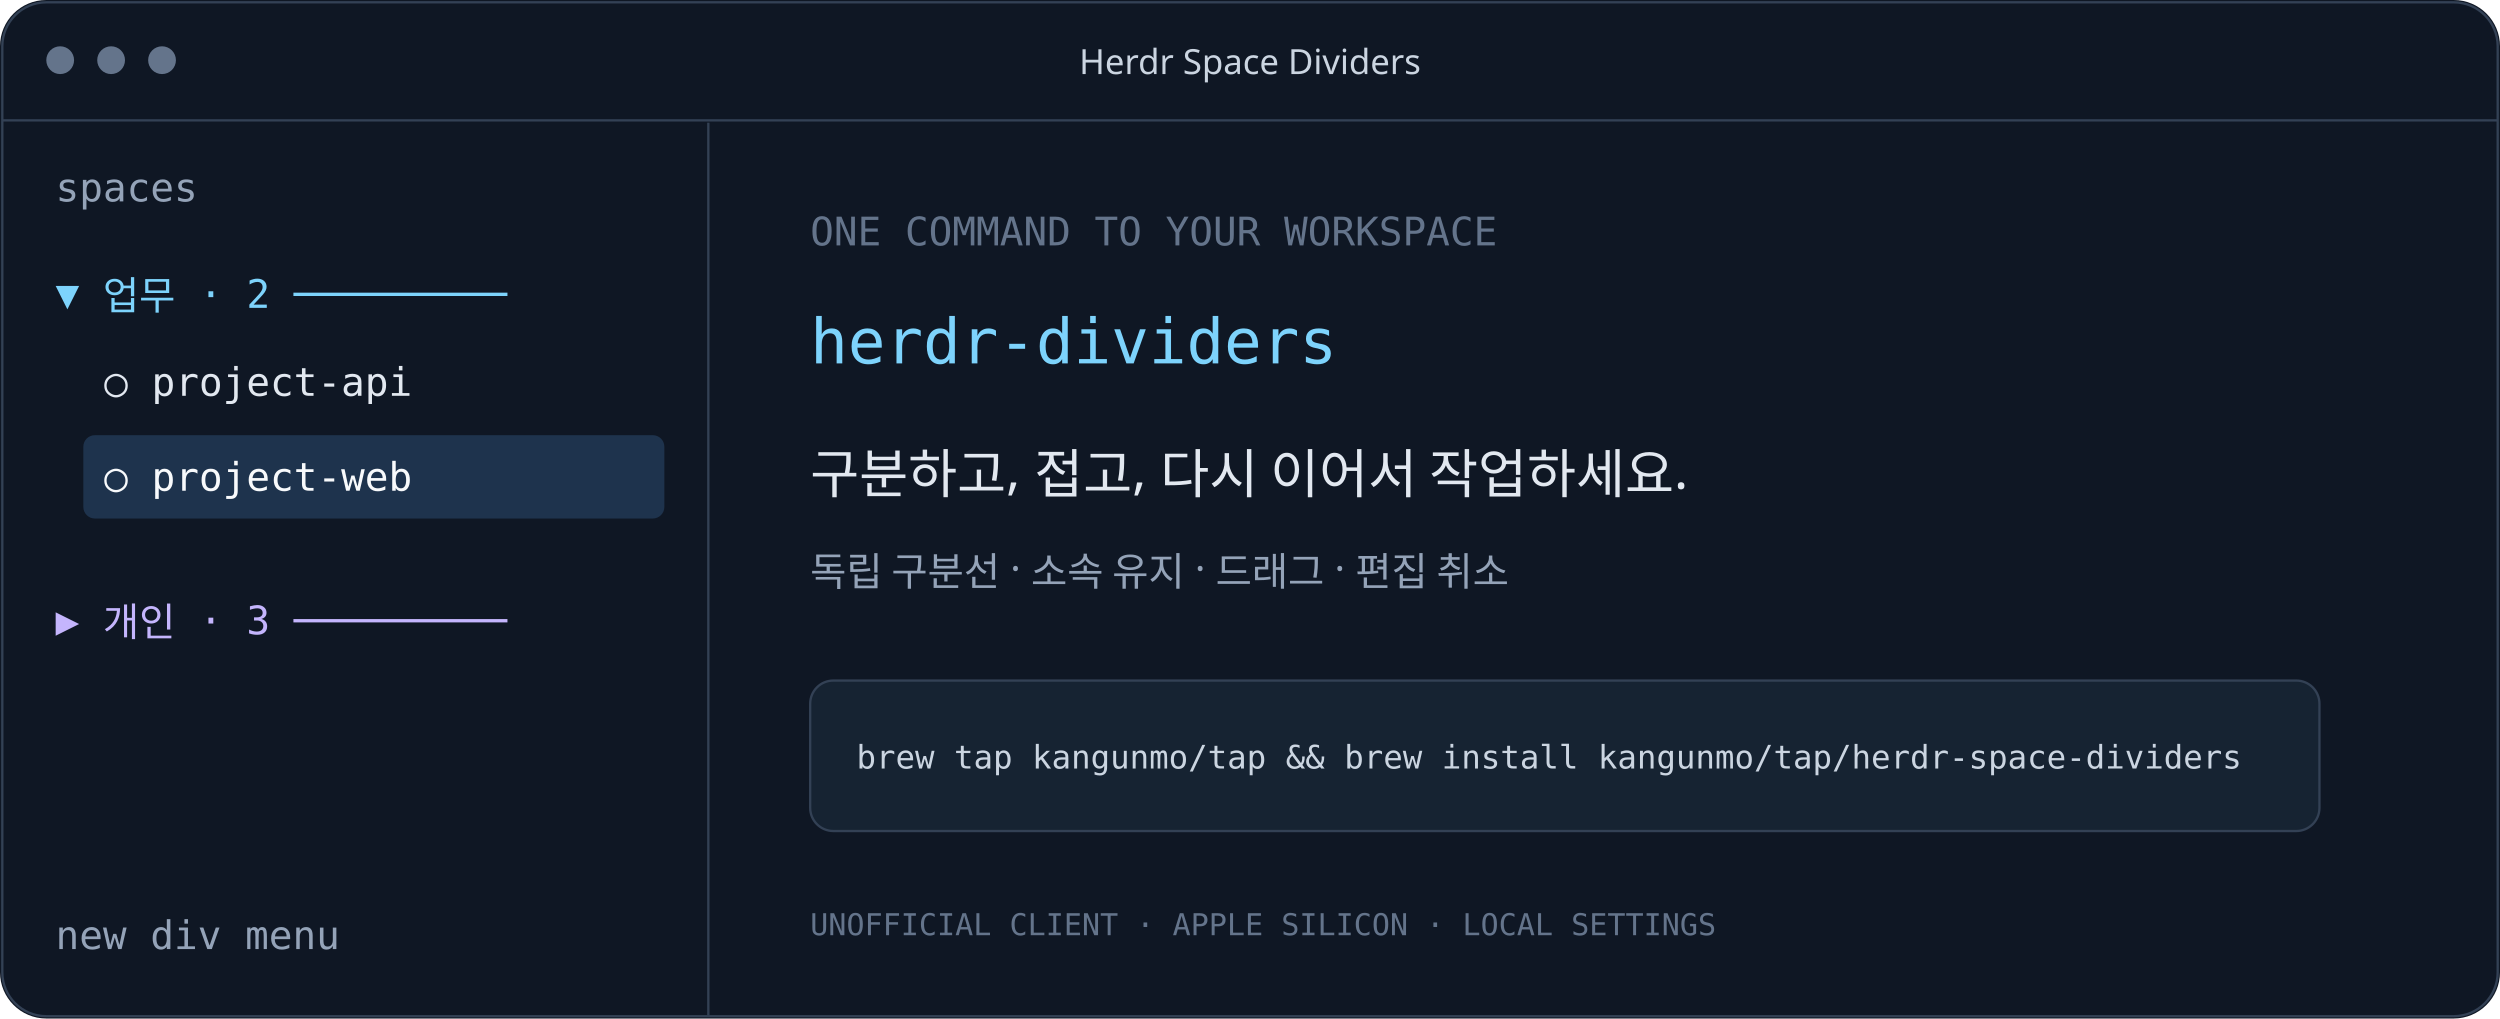
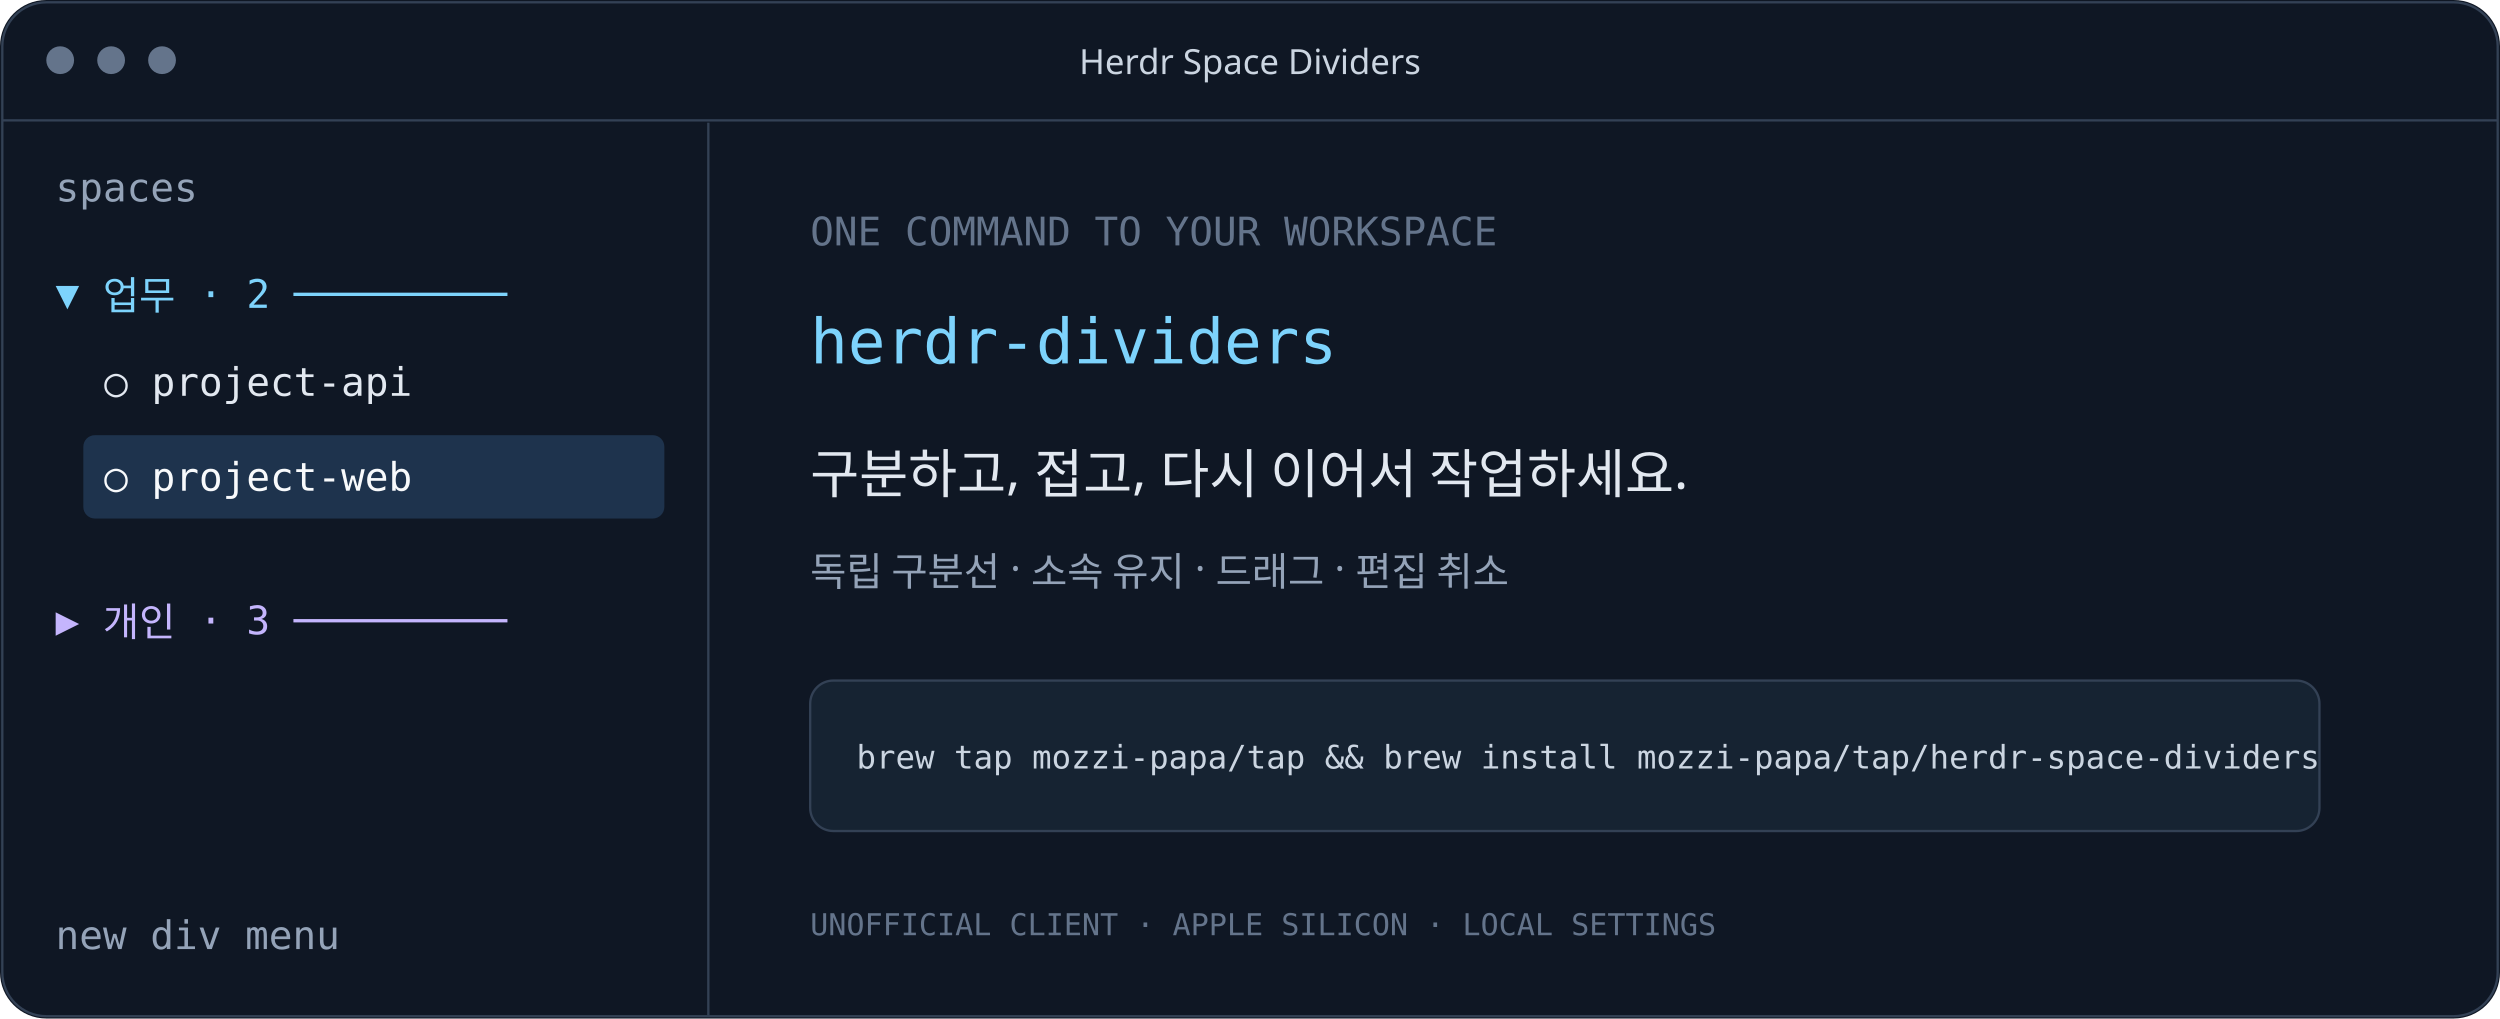
<svg xmlns="http://www.w3.org/2000/svg" width="1080" height="440" viewBox="0 0 1080 440" role="img" aria-labelledby="title description">
  <rect width="1080" height="440" rx="20" fill="#0f1724" />
  <rect x="1" y="1" width="1078" height="438" rx="19" fill="none" stroke="#334155" />
  <path d="M1 52H1079" stroke="#334155" />
  <g fill="#64748b">
    <circle cx="26" cy="26" r="6" />
    <circle cx="48" cy="26" r="6" />
    <circle cx="70" cy="26" r="6" />
  </g>
  <text x="540" y="32" text-anchor="middle" fill="#cbd5e1" font-size="15" font-family="system-ui, sans-serif">Herdr Space Dividers</text>
  <path d="M306 53V439" stroke="#334155" />
  <g font-family="ui-monospace, SFMono-Regular, Menlo, monospace" font-size="17">
    <text x="24" y="87" fill="#94a3b8">spaces</text>
    <text x="24" y="133" fill="#7dd3fc">▼ 업무 · 2 ─────────</text>
    <text x="45" y="171" fill="#e2e8f0">○ project-api</text>
    <rect x="36" y="188" width="251" height="36" rx="5" fill="#1e334d" />
    <text x="45" y="212" fill="#f8fafc">○ project-web</text>
    <text x="24" y="274" fill="#c4b5fd">▶ 개인 · 3 ─────────</text>
    <text x="24" y="410" fill="#94a3b8">new   div       menu</text>
    <text x="350" y="106" fill="#64748b">ONE COMMAND TO YOUR WORKSPACE</text>
    <text x="350" y="157" fill="#7dd3fc" font-size="27">herdr-dividers</text>
    <text x="350" y="213" fill="#e2e8f0" font-family="system-ui, sans-serif" font-size="23">구분하고, 접고, 다시 이어서 작업하세요.</text>
    <text x="350" y="253" fill="#94a3b8" font-family="system-ui, sans-serif" font-size="17">독립 구분선 · 소속 유지 · 드래그 · 편집 취소</text>
    <rect x="350" y="294" width="652" height="65" rx="10" fill="#162332" stroke="#334155" />
-     <text x="370" y="332" fill="#cbd5e1" font-size="14">brew tap kangunmo/tap &amp;&amp; brew install kangunmo/tap/herdr-space-dividers</text>
+     <text x="370" y="332" fill="#cbd5e1" font-size="14">brew tap mozzi-papa/tap &amp;&amp; brew install mozzi-papa/tap/herdr-space-dividers</text>
    <text x="350" y="404" fill="#64748b" font-size="13">UNOFFICIAL CLIENT · APPLE SILICON · LOCAL SETTINGS</text>
  </g>
</svg>
